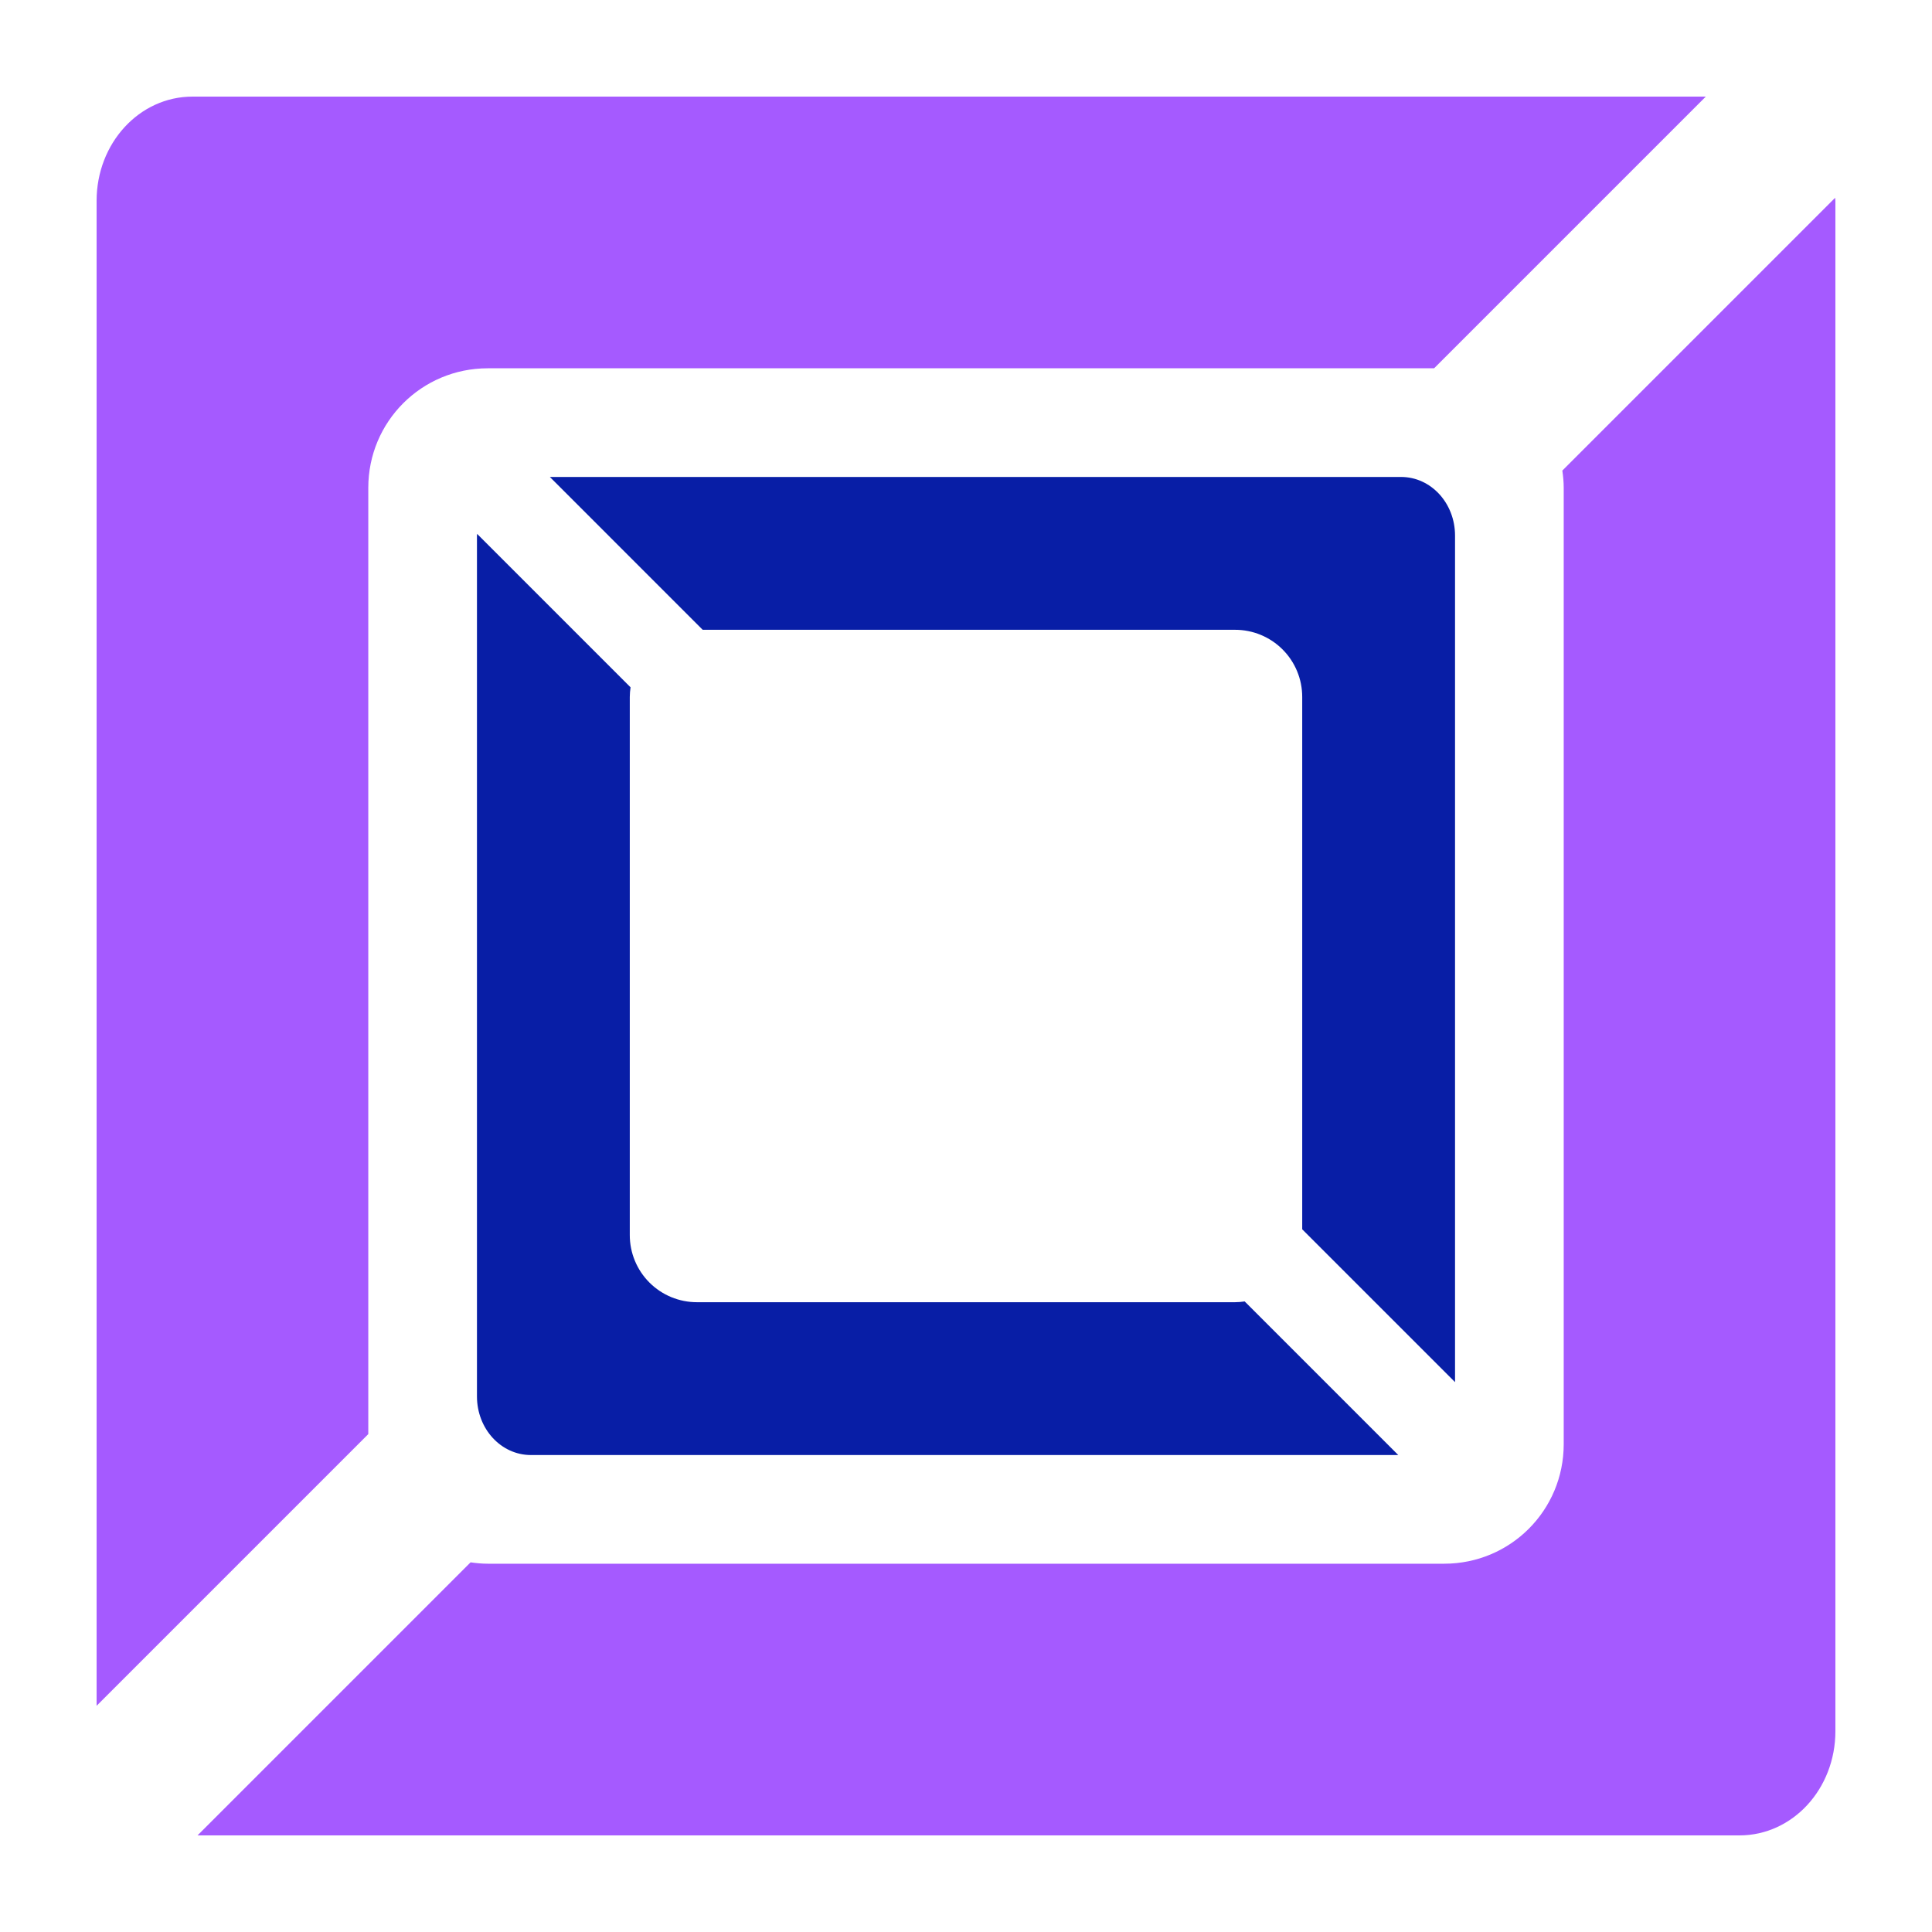
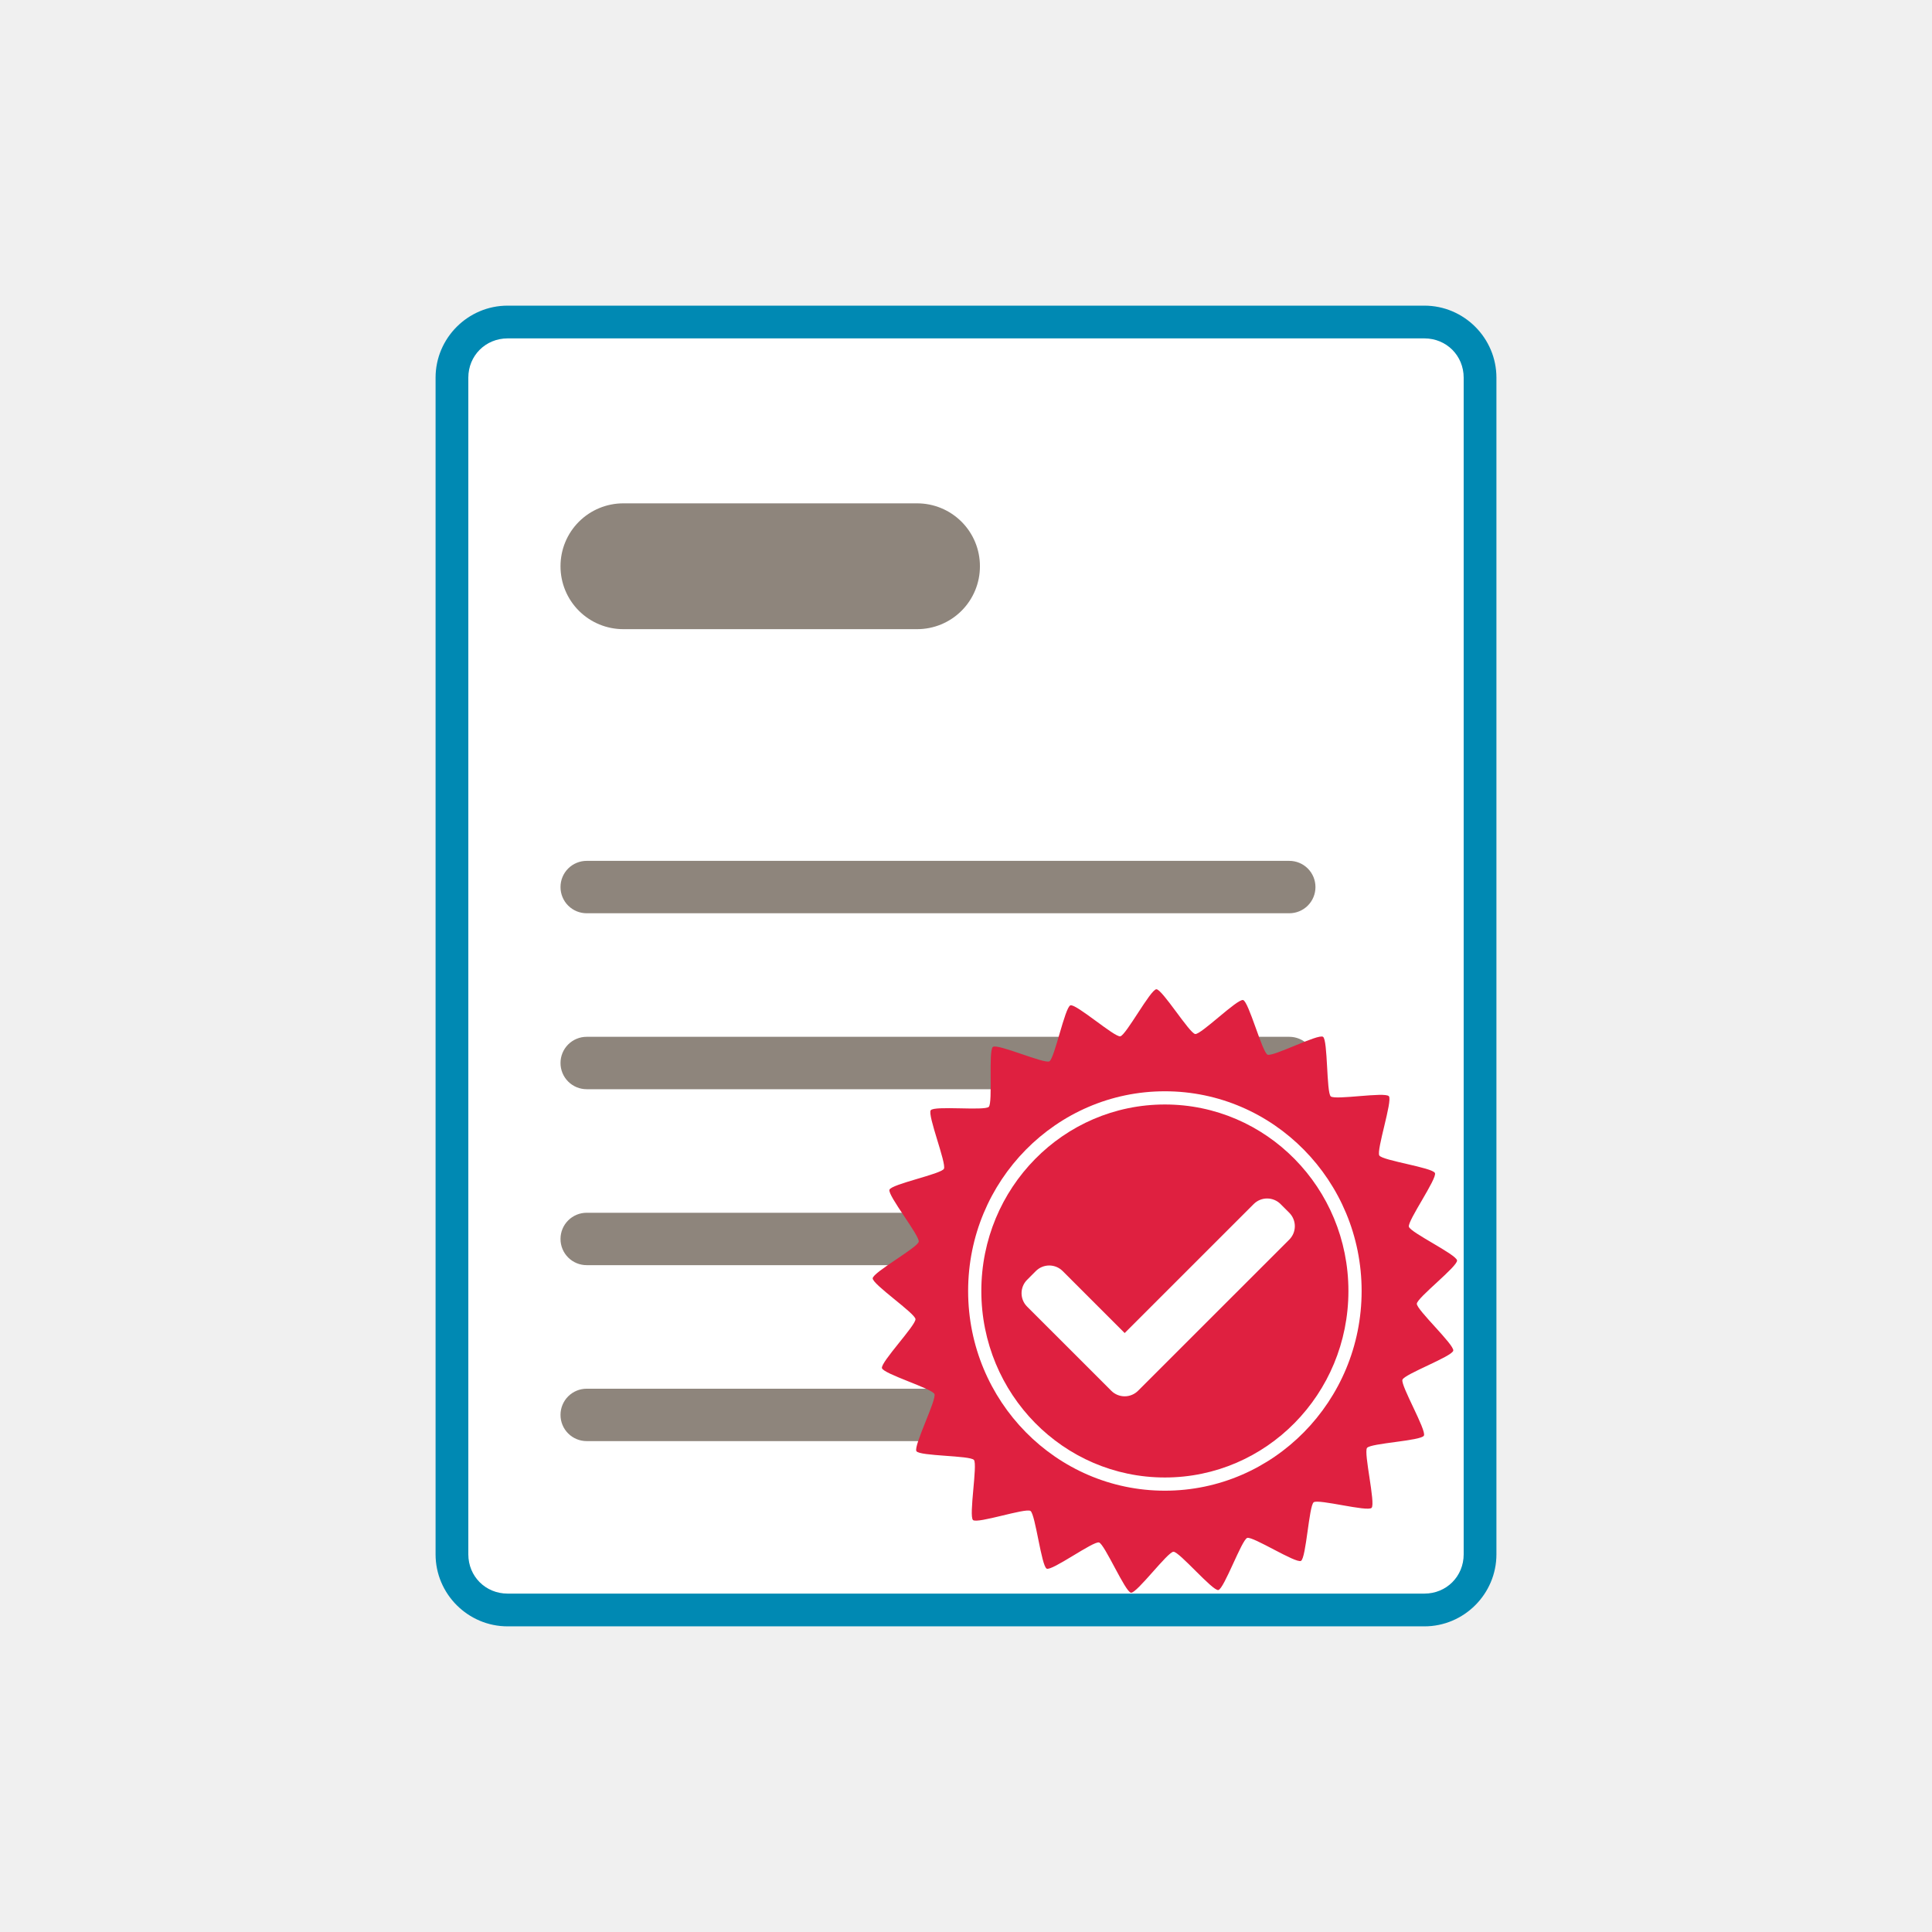
- <svg xmlns="http://www.w3.org/2000/svg" viewBox="0 0 200 200">
-   <path class="icon-background" fill="#ffffff" d="M0 0h200v200H0Z" />
-   <path class="icon-primary" fill="#a55aff" d="M19.932 10C14.429 10 10 14.814 10 20.794v155.79l28.125-28.126V50.5c0-6.855 5.52-12.375 12.375-12.375h97.958L176.583 10zM189.97 20.478l-28.237 28.237c.084.584.142 1.177.142 1.785v99c0 6.855-5.52 12.375-12.375 12.375h-99c-.608 0-1.201-.058-1.785-.142L20.448 190h159.62c5.503 0 9.932-4.814 9.932-10.794V20.794c0-.108-.027-.209-.03-.316" />
-   <path class="icon-secondary" fill="#081ea6" d="M145.038 49.375c3.095 0 5.587 2.708 5.587 6.072v87.631l-15.82-15.82V72.156a6.946 6.946 0 0 0-6.961-6.96H72.742l-15.82-15.821Zm-95.646 5.894 15.883 15.883a7 7 0 0 0-.08 1.004v55.688a6.946 6.946 0 0 0 6.961 6.96h55.688c.342 0 .675-.032 1.004-.08l15.9 15.901H54.962c-3.095 0-5.587-2.708-5.587-6.072V55.447c0-.061.015-.118.017-.178" />
+ <svg xmlns="http://www.w3.org/2000/svg" xml:space="preserve" viewBox="0 0 512 512">
+   <path class="icon-background" fill="#ffffff00" d="M0 0h512v512H0Z" />
+   <path fill="#fff" d="M125.175 89.235h261.65c1.661 0 2.999 1.317 2.999 2.952v327.626c0 1.635-1.338 2.952-2.999 2.952h-261.65c-1.661 0-2.999-1.317-2.999-2.952V92.187c0-1.635 1.338-2.952 2.999-2.952" />
+   <path class="icon-primary" fill="hsla(194, 100%, 35%, 1.00)" d="M134.517 81c-10.5 0-19.086 8.59-19.086 19.09v311.82c0 10.5 8.586 19.09 19.086 19.09h242.966c10.5 0 19.086-8.59 19.086-19.09V100.09c0-10.5-8.586-19.09-19.086-19.09zm0 8.678h242.966c5.842 0 10.407 4.57 10.407 10.411v311.822c0 5.842-4.565 10.41-10.407 10.41H134.517c-5.842 0-10.407-4.568-10.407-10.41V100.089c0-5.842 4.565-10.41 10.407-10.41z" />
+   <path fill="#8e857c" d="M165.214 133.392h77.804a16.635 16.635 0 0 1 16.673 16.67 16.635 16.635 0 0 1-16.673 16.672h-77.804a16.635 16.635 0 0 1-16.673-16.671 16.635 16.635 0 0 1 16.673-16.671m-9.729 94.745h186.181a6.93 6.93 0 0 1 6.944 6.943 6.93 6.93 0 0 1-6.944 6.943H155.485a6.93 6.93 0 0 1-6.944-6.943 6.93 6.93 0 0 1 6.944-6.943m0 46.628h186.181a6.93 6.93 0 0 1 6.944 6.944 6.93 6.93 0 0 1-6.944 6.943H155.485a6.93 6.93 0 0 1-6.944-6.943 6.93 6.93 0 0 1 6.944-6.944m0 46.629h186.181a6.93 6.93 0 0 1 6.944 6.943 6.93 6.93 0 0 1-6.944 6.943H155.485a6.93 6.93 0 0 1-6.944-6.943 6.93 6.93 0 0 1 6.944-6.943m0 46.629h186.181a6.93 6.93 0 0 1 6.944 6.943 6.93 6.93 0 0 1-6.944 6.943H155.485a6.93 6.93 0 0 1-6.944-6.943 6.93 6.93 0 0 1 6.944-6.943" />
+   <path class="icon-secondary" fill="hsla(350, 75%, 50%, 1.00)" d="M377.351 380.453c-.728 1.402-14.156 1.99-15.078 3.264-.923 1.274 2.311 14.759 1.215 15.876s-14.102-2.41-15.348-1.474c-1.245.935-2 14.798-3.367 15.531s-12.795-6.596-14.253-6.082-6.135 13.525-7.65 13.809-10.352-10.197-11.893-10.15c-1.54.047-9.723 11.048-11.254 10.858s-6.988-12.891-8.474-13.315c-1.487-.424-12.449 7.59-13.858 6.942-1.408-.648-3.004-14.44-4.304-15.297s-14.067 3.458-15.23 2.41c-1.161-1.048 1.248-14.705.25-15.92-.999-1.215-14.437-.982-15.249-2.337-.812-1.354 5.388-13.664 4.78-15.129s-13.523-5.333-13.913-6.875c-.39-1.54 9.05-11.41 8.886-12.993-.163-1.583-11.407-9.212-11.34-10.803.067-1.59 11.907-8.14 12.203-9.703s-8.279-12.272-7.761-13.77c.518-1.5 13.707-4.15 14.435-5.551.728-1.402-4.414-14.242-3.491-15.516s14.288.212 15.384-.905-.157-14.945 1.089-15.88 13.6 4.553 14.967 3.82 4.114-14.321 5.571-14.836c1.458-.514 11.705 8.492 13.22 8.208 1.517-.284 8.02-12.425 9.56-12.472 1.54-.048 8.768 11.674 10.298 11.864s11.211-9.424 12.698-9c1.486.424 5.052 13.82 6.461 14.467s13.408-5.586 14.708-4.729.888 14.738 2.05 15.786 14.413-1.253 15.411-.038c.999 1.215-3.354 14.345-2.542 15.7s14.137 3.194 14.745 4.658-7.3 12.679-6.91 14.22 12.606 7.355 12.769 8.939-10.597 9.885-10.663 11.476c-.067 1.59 9.953 10.863 9.658 12.426-.296 1.562-12.952 6.214-13.47 7.713-.517 1.498 6.418 13.406 5.69 14.808" />
+   <path fill="#fff" d="M308.705 289.201c-28.79 0-52.142 23.73-52.142 52.924s23.351 52.924 52.142 52.924c28.791 0 52.14-23.73 52.14-52.924s-23.349-52.924-52.14-52.924zm0 3.5c26.87 0 48.64 22.093 48.64 49.424s-21.77 49.424-48.64 49.424-48.642-22.093-48.642-49.424 21.772-49.424 48.642-49.424z" />
+   <path fill="#fff" d="M335.802 317.61a5.015 5.015 0 0 0-3.558 1.478l-34.197 34.185-16.426-16.427a5.02 5.02 0 0 0-7.116 0l-2.306 2.312a5.017 5.017 0 0 0 0 7.113l19.984 19.977 2.307 2.312a5.021 5.021 0 0 0 7.115 0l2.313-2.312 37.748-37.735a5.024 5.024 0 0 0 0-7.119l-2.306-2.306a5.015 5.015 0 0 0-3.558-1.477z" />
</svg>
